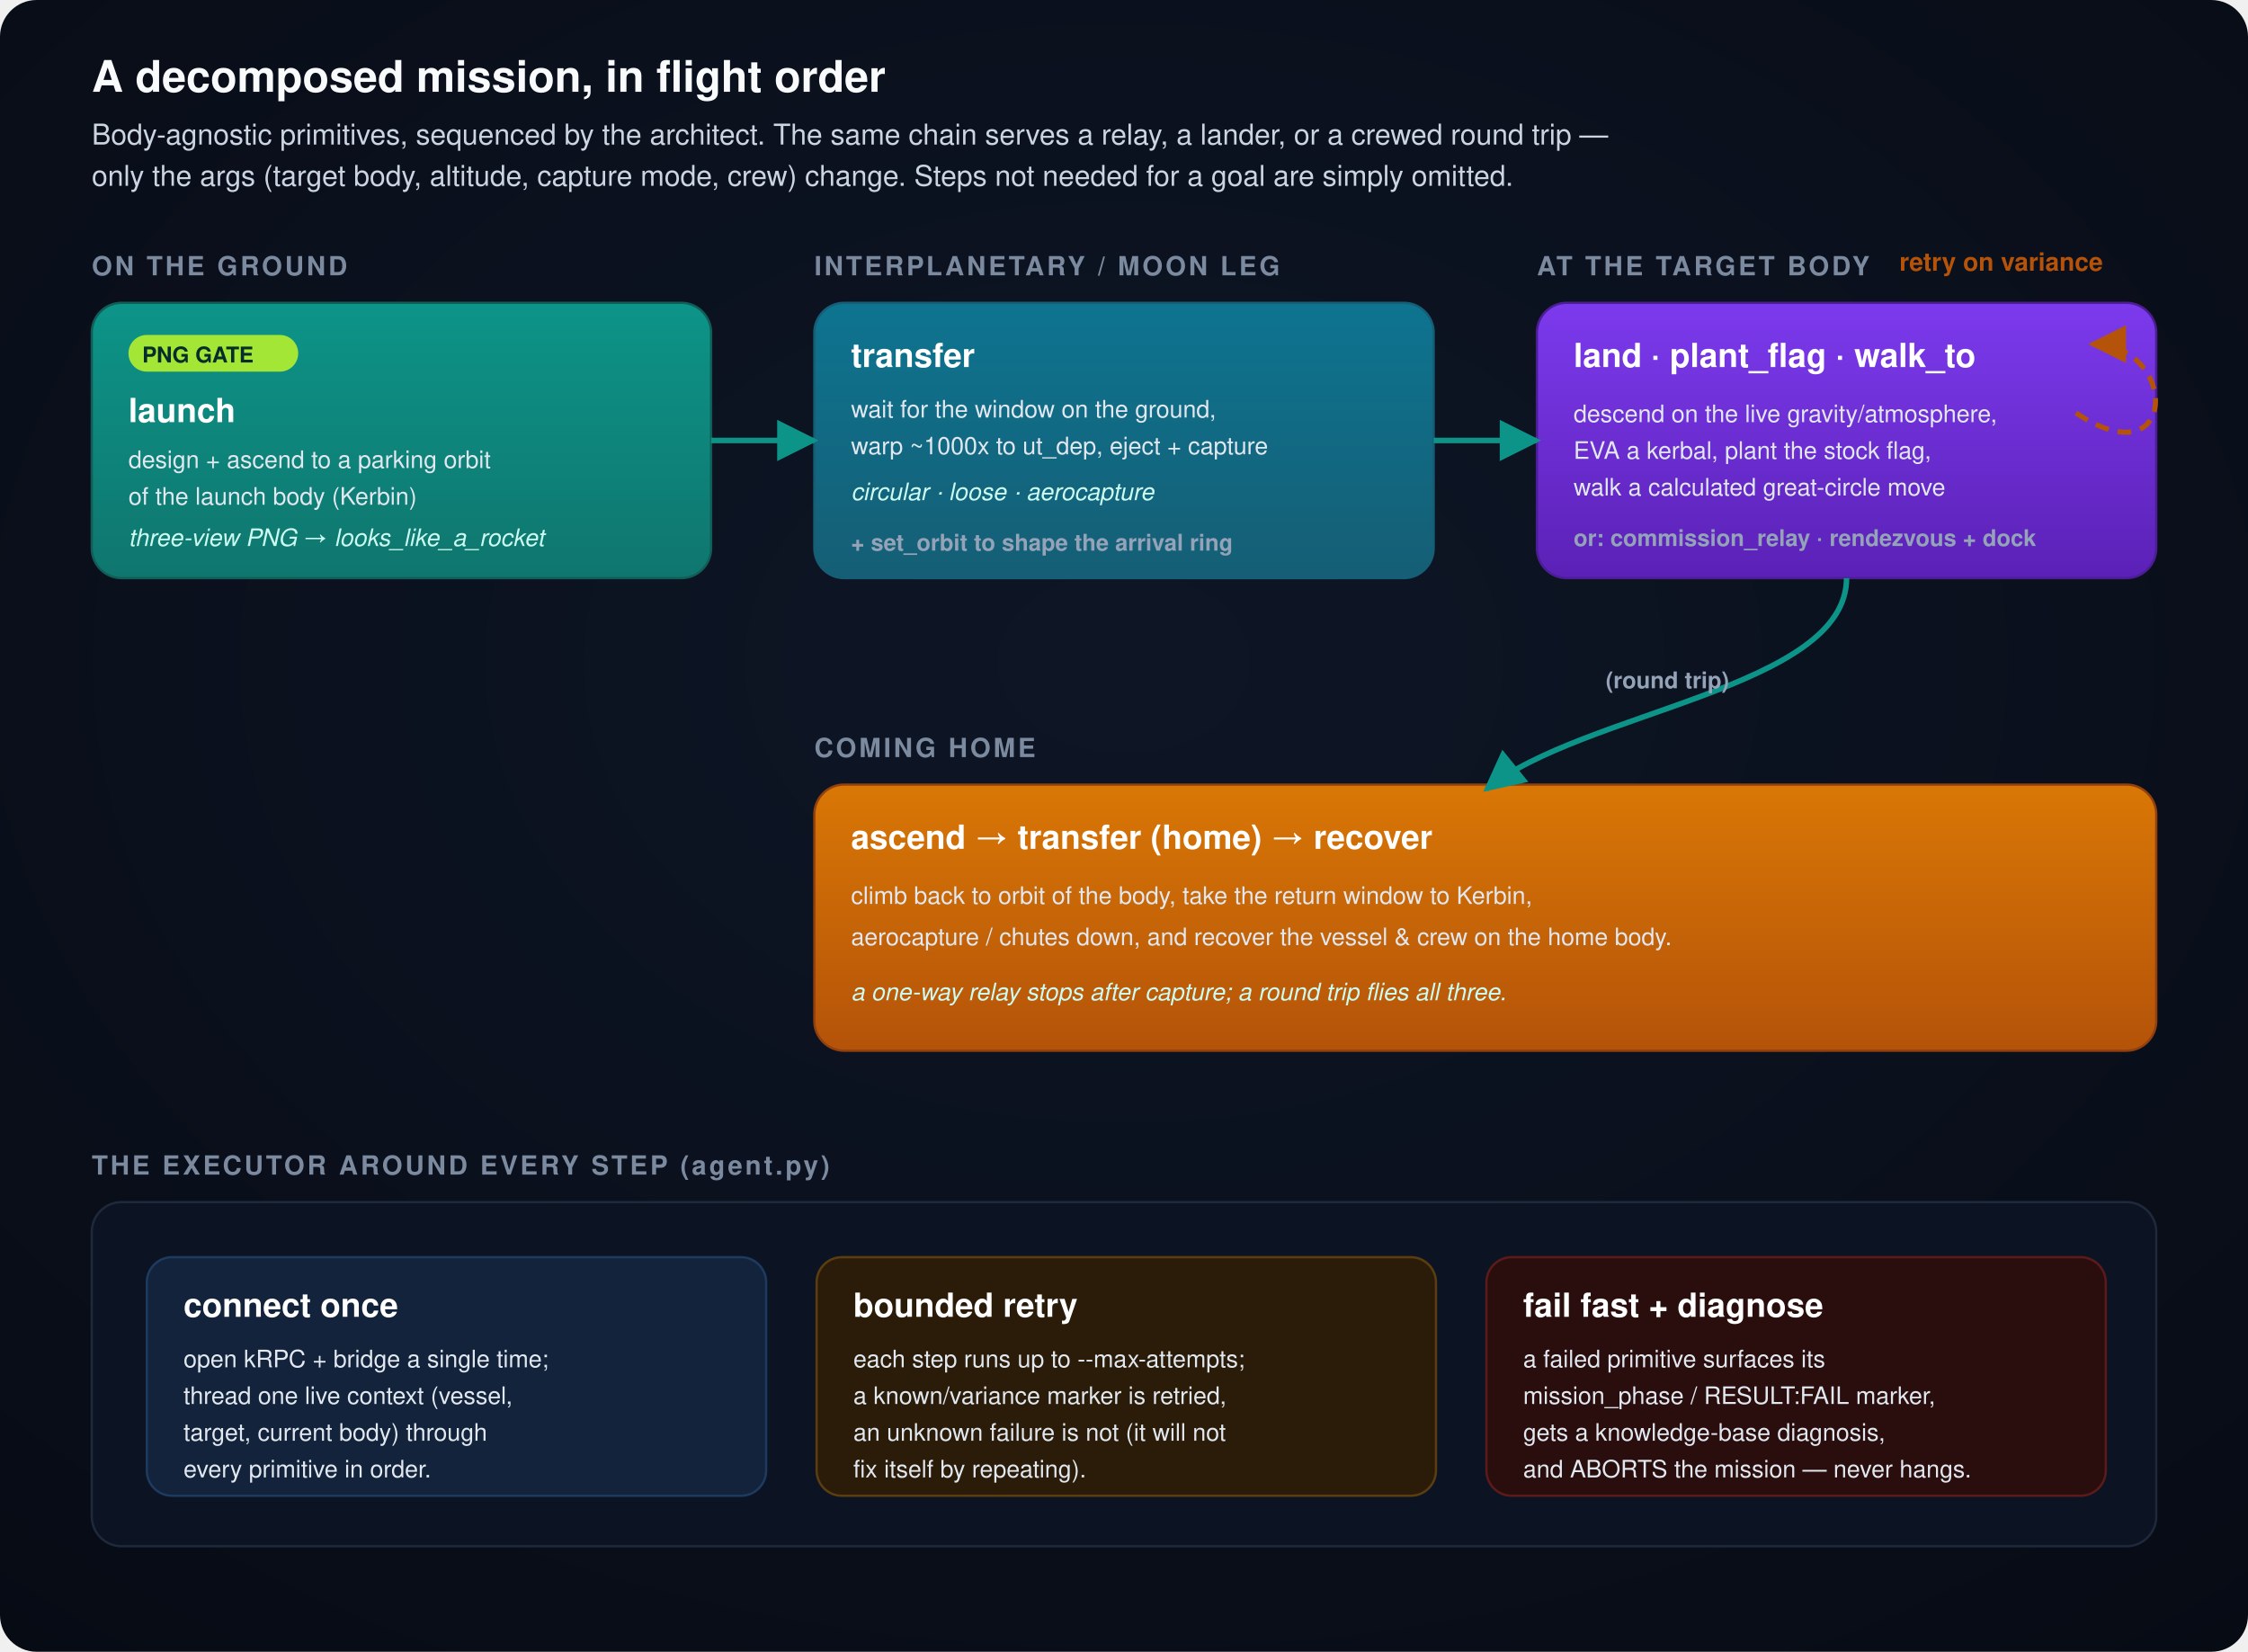
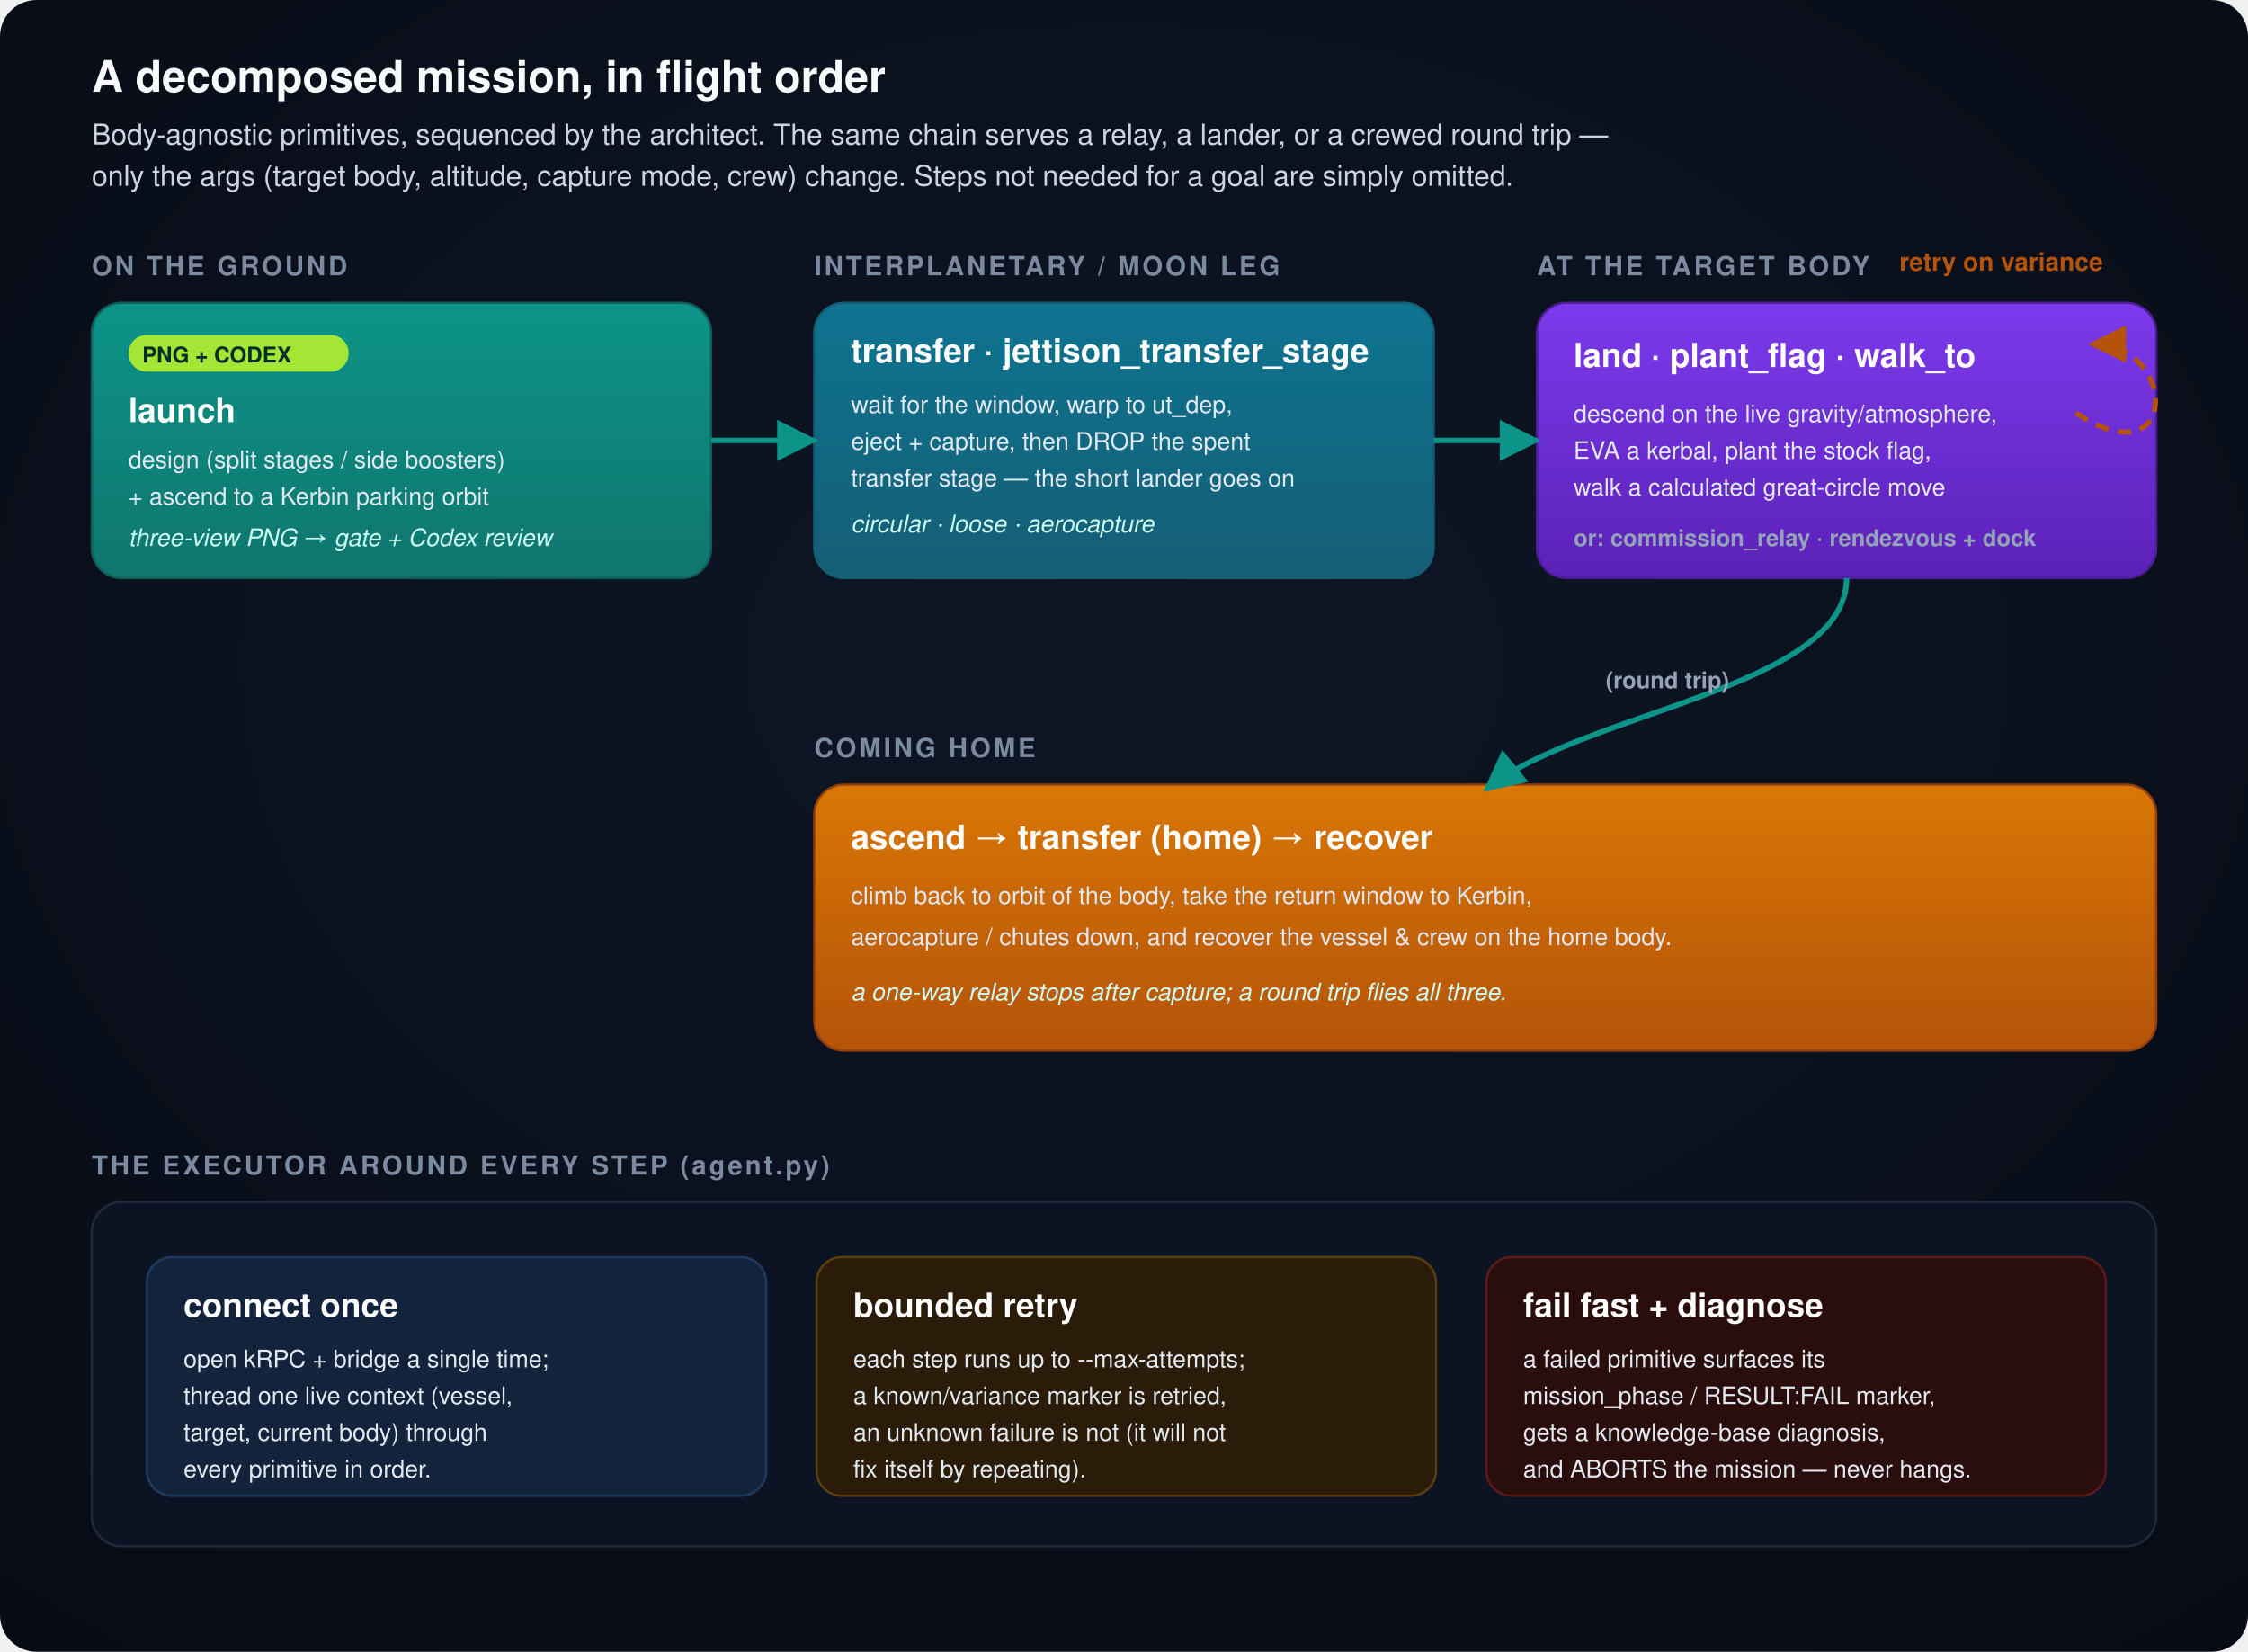
<svg xmlns="http://www.w3.org/2000/svg" viewBox="0 0 980 720" font-family="Segoe UI, Helvetica, Arial, sans-serif">
  <defs>
    <marker id="flow" viewBox="0 0 10 10" refX="9" refY="5" markerWidth="7.5" markerHeight="7.5" orient="auto-start-reverse">
      <path d="M0,0 L10,5 L0,10 z" fill="#0d9488" />
    </marker>
    <marker id="retry" viewBox="0 0 10 10" refX="9" refY="5" markerWidth="7.5" markerHeight="7.5" orient="auto-start-reverse">
      <path d="M0,0 L10,5 L0,10 z" fill="#b45309" />
    </marker>
    <marker id="fail" viewBox="0 0 10 10" refX="9" refY="5" markerWidth="7.5" markerHeight="7.5" orient="auto-start-reverse">
      <path d="M0,0 L10,5 L0,10 z" fill="#ef4444" />
    </marker>
    <radialGradient id="bg" cx="50%" cy="40%" r="78%">
      <stop offset="0%" stop-color="#0e1626" />
      <stop offset="100%" stop-color="#070b14" />
    </radialGradient>
    <linearGradient id="gLaunch" x1="0" y1="0" x2="0" y2="1">
      <stop offset="0%" stop-color="#0d9488" />
      <stop offset="100%" stop-color="#0f766e" />
    </linearGradient>
    <linearGradient id="gCruise" x1="0" y1="0" x2="0" y2="1">
      <stop offset="0%" stop-color="#0e7490" />
      <stop offset="100%" stop-color="#155e75" />
    </linearGradient>
    <linearGradient id="gBody" x1="0" y1="0" x2="0" y2="1">
      <stop offset="0%" stop-color="#7c3aed" />
      <stop offset="100%" stop-color="#5b21b6" />
    </linearGradient>
    <linearGradient id="gHome" x1="0" y1="0" x2="0" y2="1">
      <stop offset="0%" stop-color="#d97706" />
      <stop offset="100%" stop-color="#b45309" />
    </linearGradient>
  </defs>
  <rect x="0" y="0" width="980" height="720" rx="16" fill="url(#bg)" />
  <style>
    .h    { font-size: 19px; font-weight: 800; fill: #f8fafc; }
    .sub  { font-size: 12.5px; fill: #cbd5e1; }
    .lay  { font-size: 11.5px; font-weight: 800; fill: #7c8aa0; letter-spacing: .1em; }
    .pt   { font-size: 14.5px; font-weight: 800; fill: #ffffff; }
    .pw   { font-size: 10.5px; fill: #e2e8f0; }
    .pwr  { font-size: 10.5px; fill: #ccfbf1; font-style: italic; }
    .opt  { font-size: 10px; fill: #94a3b8; font-weight: 700; }
    .lab  { font-size: 11px; fill: #b45309; font-weight: 700; }
    .flab { font-size: 11px; fill: #ef4444; font-weight: 700; }
    .tag  { font-size: 9.5px; font-weight: 800; fill: #052e2b; }
  </style>
  <text x="40" y="40" class="h">A decomposed mission, in flight order</text>
  <text x="40" y="63" class="sub">Body-agnostic primitives, sequenced by the architect. The same chain serves a relay, a lander, or a crewed round trip —</text>
  <text x="40" y="81" class="sub">only the args (target body, altitude, capture mode, crew) change. Steps not needed for a goal are simply omitted.</text>
  <text x="40" y="120" class="lay">ON THE GROUND</text>
  <rect x="40" y="132" width="270" height="120" rx="13" fill="url(#gLaunch)" stroke="#115e59" />
-   <rect x="56" y="146" width="74" height="16" rx="8" fill="#a3e635" />
-   <text x="62" y="158" class="tag">PNG GATE</text>
+   <rect x="56" y="146" width="96" height="16" rx="8" fill="#a3e635" />
+   <text x="62" y="158" class="tag">PNG + CODEX</text>
  <text x="56" y="184" class="pt">launch</text>
-   <text x="56" y="204" class="pw">design + ascend to a parking orbit</text>
-   <text x="56" y="220" class="pw">of the launch body (Kerbin)</text>
-   <text x="56" y="238" class="pwr">three-view PNG → looks_like_a_rocket</text>
+   <text x="56" y="204" class="pw">design (split stages / side boosters)</text>
+   <text x="56" y="220" class="pw">+ ascend to a Kerbin parking orbit</text>
+   <text x="56" y="238" class="pwr">three-view PNG → gate + Codex review</text>
  <text x="355" y="120" class="lay">INTERPLANETARY / MOON LEG</text>
  <rect x="355" y="132" width="270" height="120" rx="13" fill="url(#gCruise)" stroke="#155e75" />
-   <text x="371" y="160" class="pt">transfer</text>
-   <text x="371" y="182" class="pw">wait for the window on the ground,</text>
-   <text x="371" y="198" class="pw">warp ~1000x to ut_dep, eject + capture</text>
-   <text x="371" y="218" class="pwr">circular · loose · aerocapture</text>
-   <text x="371" y="240" class="opt">+ set_orbit to shape the arrival ring</text>
+   <text x="371" y="158" class="pt">transfer · jettison_transfer_stage</text>
+   <text x="371" y="180" class="pw">wait for the window, warp to ut_dep,</text>
+   <text x="371" y="196" class="pw">eject + capture, then DROP the spent</text>
+   <text x="371" y="212" class="pw">transfer stage — the short lander goes on</text>
+   <text x="371" y="232" class="pwr">circular · loose · aerocapture</text>
  <text x="670" y="120" class="lay">AT THE TARGET BODY</text>
  <rect x="670" y="132" width="270" height="120" rx="13" fill="url(#gBody)" stroke="#4c1d95" />
  <text x="686" y="160" class="pt">land · plant_flag · walk_to</text>
  <text x="686" y="184" class="pw">descend on the live gravity/atmosphere,</text>
  <text x="686" y="200" class="pw">EVA a kerbal, plant the stock flag,</text>
  <text x="686" y="216" class="pw">walk a calculated great-circle move</text>
  <text x="686" y="238" class="opt">or: commission_relay · rendezvous + dock</text>
  <text x="355" y="330" class="lay">COMING HOME</text>
  <rect x="355" y="342" width="585" height="116" rx="13" fill="url(#gHome)" stroke="#92400e" />
  <text x="371" y="370" class="pt">ascend  →  transfer (home)  →  recover</text>
  <text x="371" y="394" class="pw">climb back to orbit of the body, take the return window to Kerbin,</text>
  <text x="371" y="412" class="pw">aerocapture / chutes down, and recover the vessel &amp; crew on the home body.</text>
  <text x="371" y="436" class="pwr">a one-way relay stops after capture; a round trip flies all three.</text>
  <text x="40" y="512" class="lay">THE EXECUTOR AROUND EVERY STEP  (agent.py)</text>
  <rect x="40" y="524" width="900" height="150" rx="13" fill="#0c1322" stroke="#1e293b" />
  <rect x="64" y="548" width="270" height="104" rx="11" fill="#13233b" stroke="#1e3a5f" />
  <text x="80" y="574" class="pt" font-size="13.5px">connect once</text>
  <text x="80" y="596" class="pw">open kRPC + bridge a single time;</text>
  <text x="80" y="612" class="pw">thread one live context (vessel,</text>
  <text x="80" y="628" class="pw">target, current body) through</text>
  <text x="80" y="644" class="pw">every primitive in order.</text>
  <rect x="356" y="548" width="270" height="104" rx="11" fill="#2a1c08" stroke="#5c3d10" />
  <text x="372" y="574" class="pt" font-size="13.5px">bounded retry</text>
  <text x="372" y="596" class="pw">each step runs up to --max-attempts;</text>
  <text x="372" y="612" class="pw">a known/variance marker is retried,</text>
  <text x="372" y="628" class="pw">an unknown failure is not (it will not</text>
  <text x="372" y="644" class="pw">fix itself by repeating).</text>
  <rect x="648" y="548" width="270" height="104" rx="11" fill="#2a0d0d" stroke="#5c1a1a" />
  <text x="664" y="574" class="pt" font-size="13.5px">fail fast + diagnose</text>
  <text x="664" y="596" class="pw">a failed primitive surfaces its</text>
  <text x="664" y="612" class="pw">mission_phase / RESULT:FAIL marker,</text>
  <text x="664" y="628" class="pw">gets a knowledge-base diagnosis,</text>
  <text x="664" y="644" class="pw">and ABORTS the mission — never hangs.</text>
  <path d="M310,192 L355,192" stroke="#0d9488" stroke-width="2.4" fill="none" marker-end="url(#flow)" />
  <path d="M625,192 L670,192" stroke="#0d9488" stroke-width="2.4" fill="none" marker-end="url(#flow)" />
  <path d="M805,252 C805,300 690,310 648,344" stroke="#0d9488" stroke-width="2.4" fill="none" marker-end="url(#flow)" />
  <text x="700" y="300" class="opt" fill="#5eead4">(round trip)</text>
  <path d="M905,180 C950,210 950,150 912,150" stroke="#b45309" stroke-width="2.2" fill="none" stroke-dasharray="6 4" marker-end="url(#retry)" />
  <text x="828" y="118" class="lab">retry on variance</text>
</svg>
